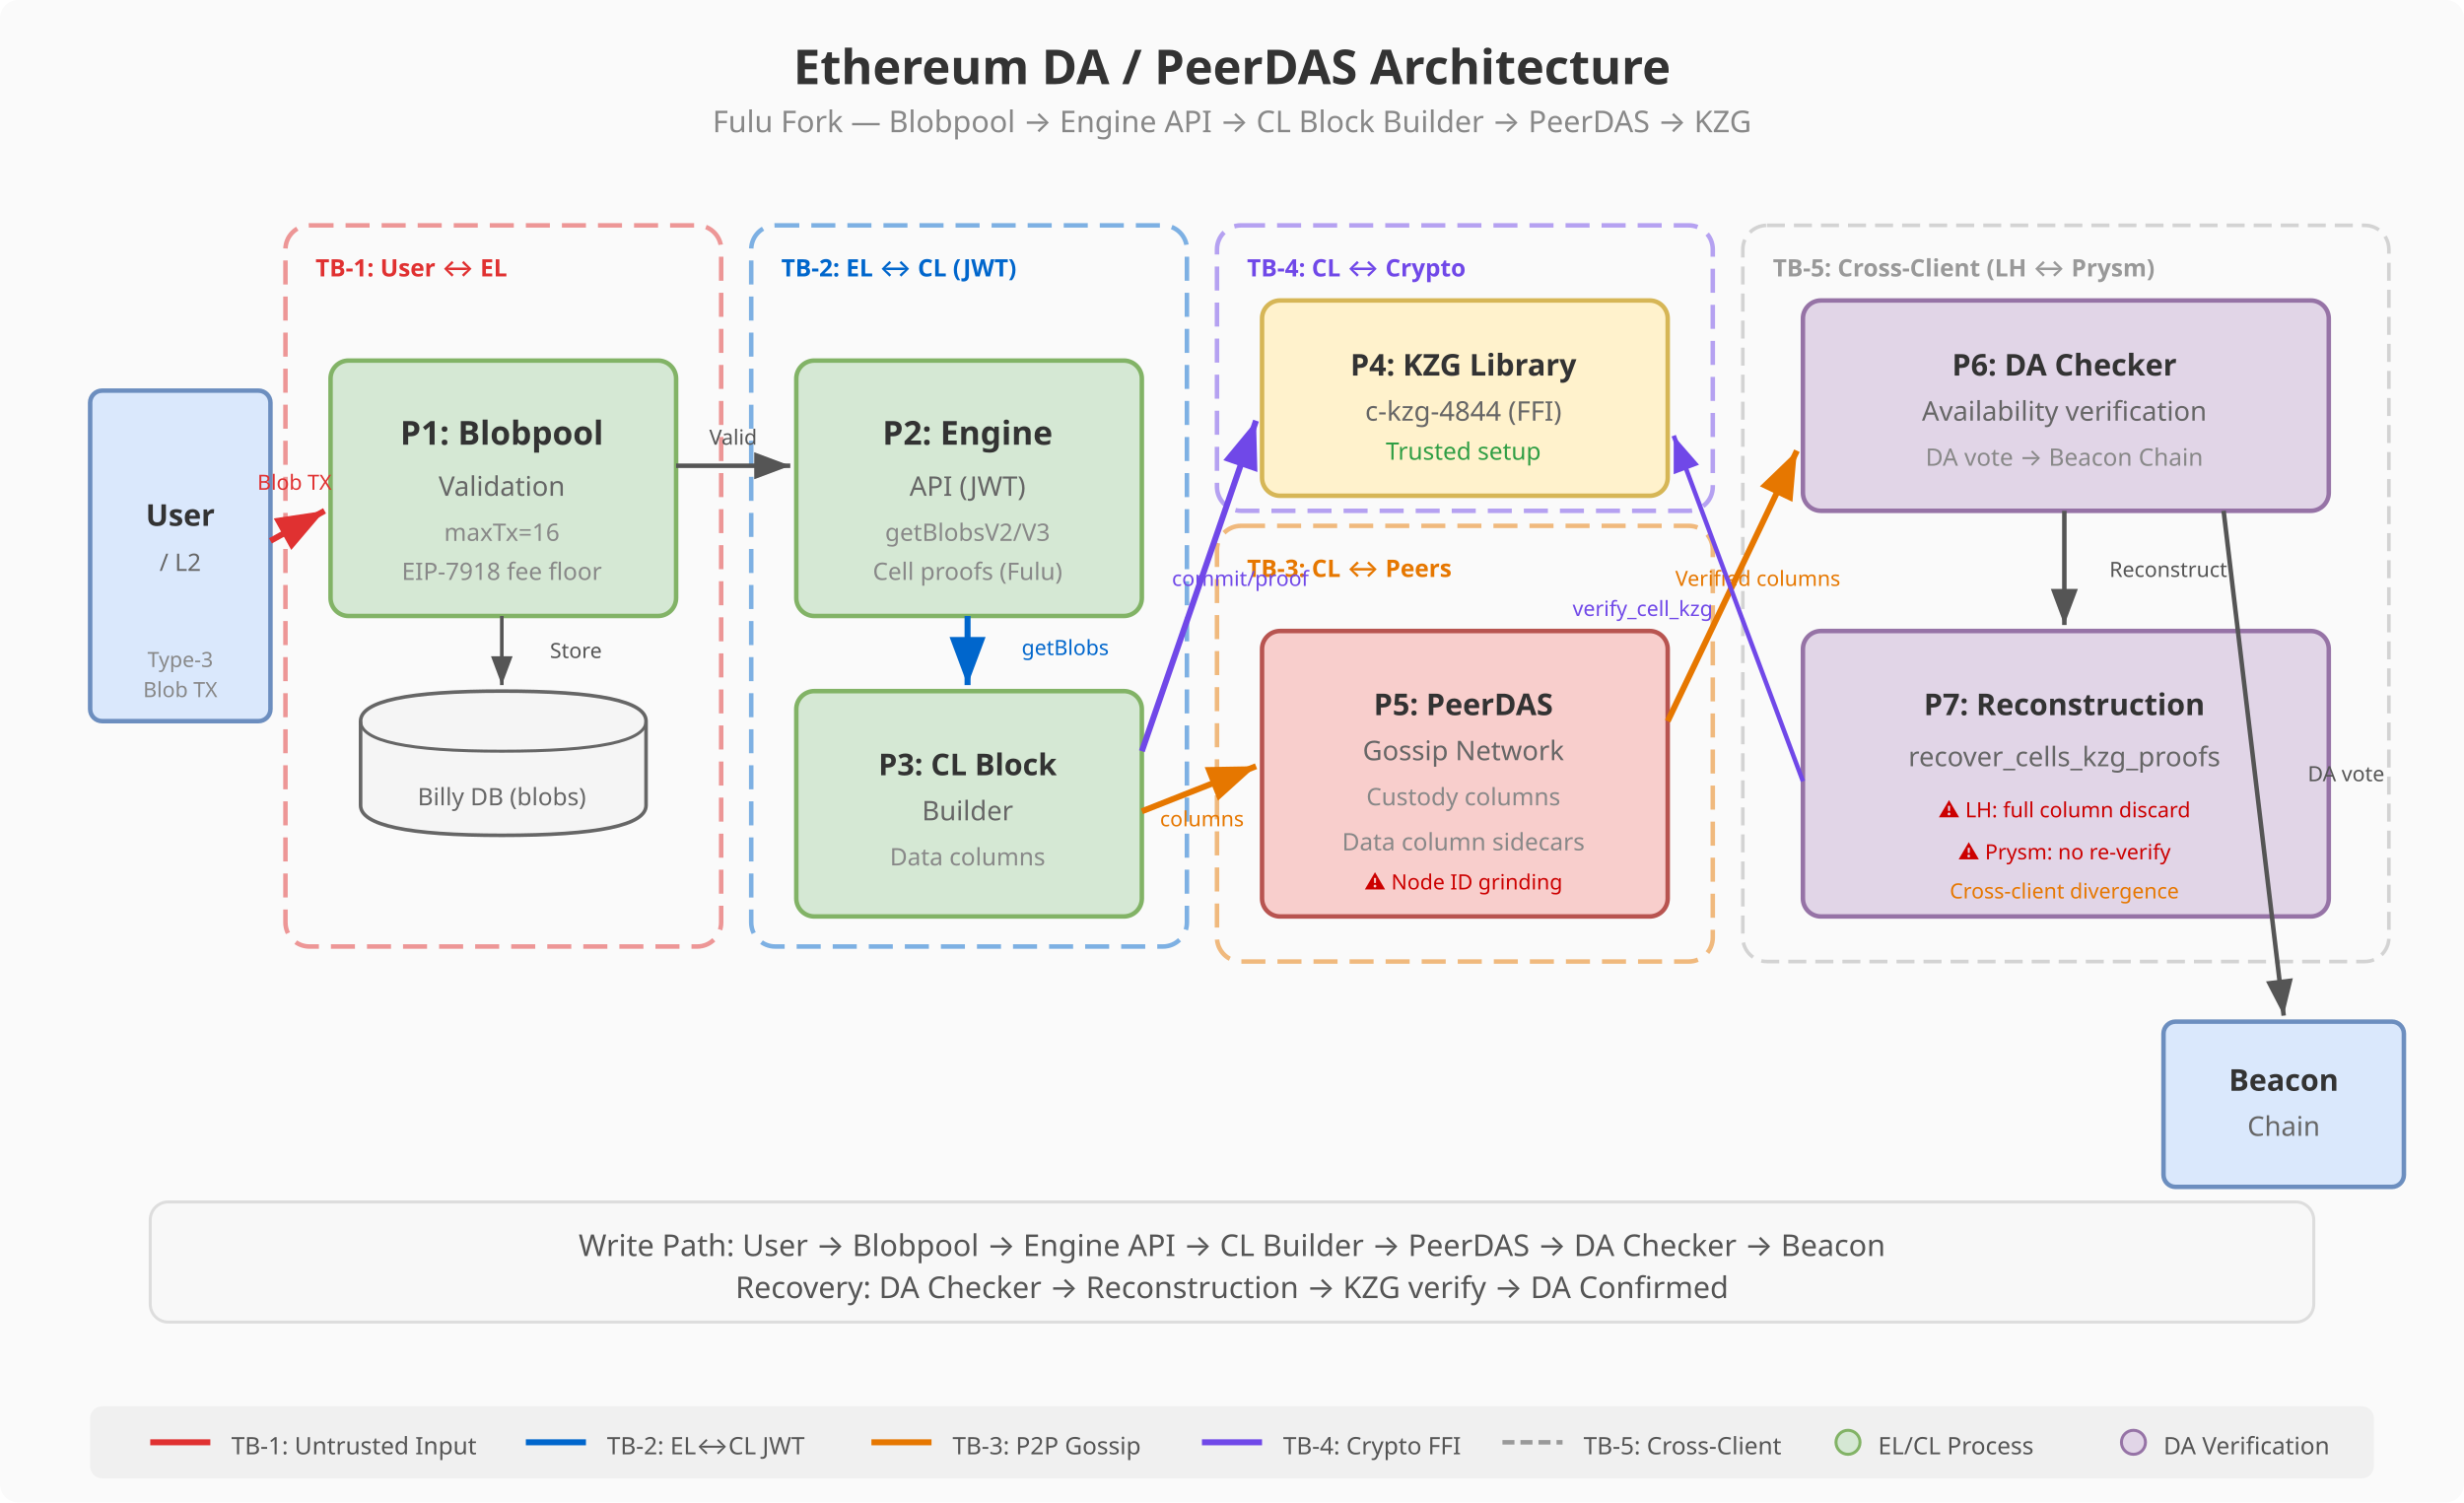
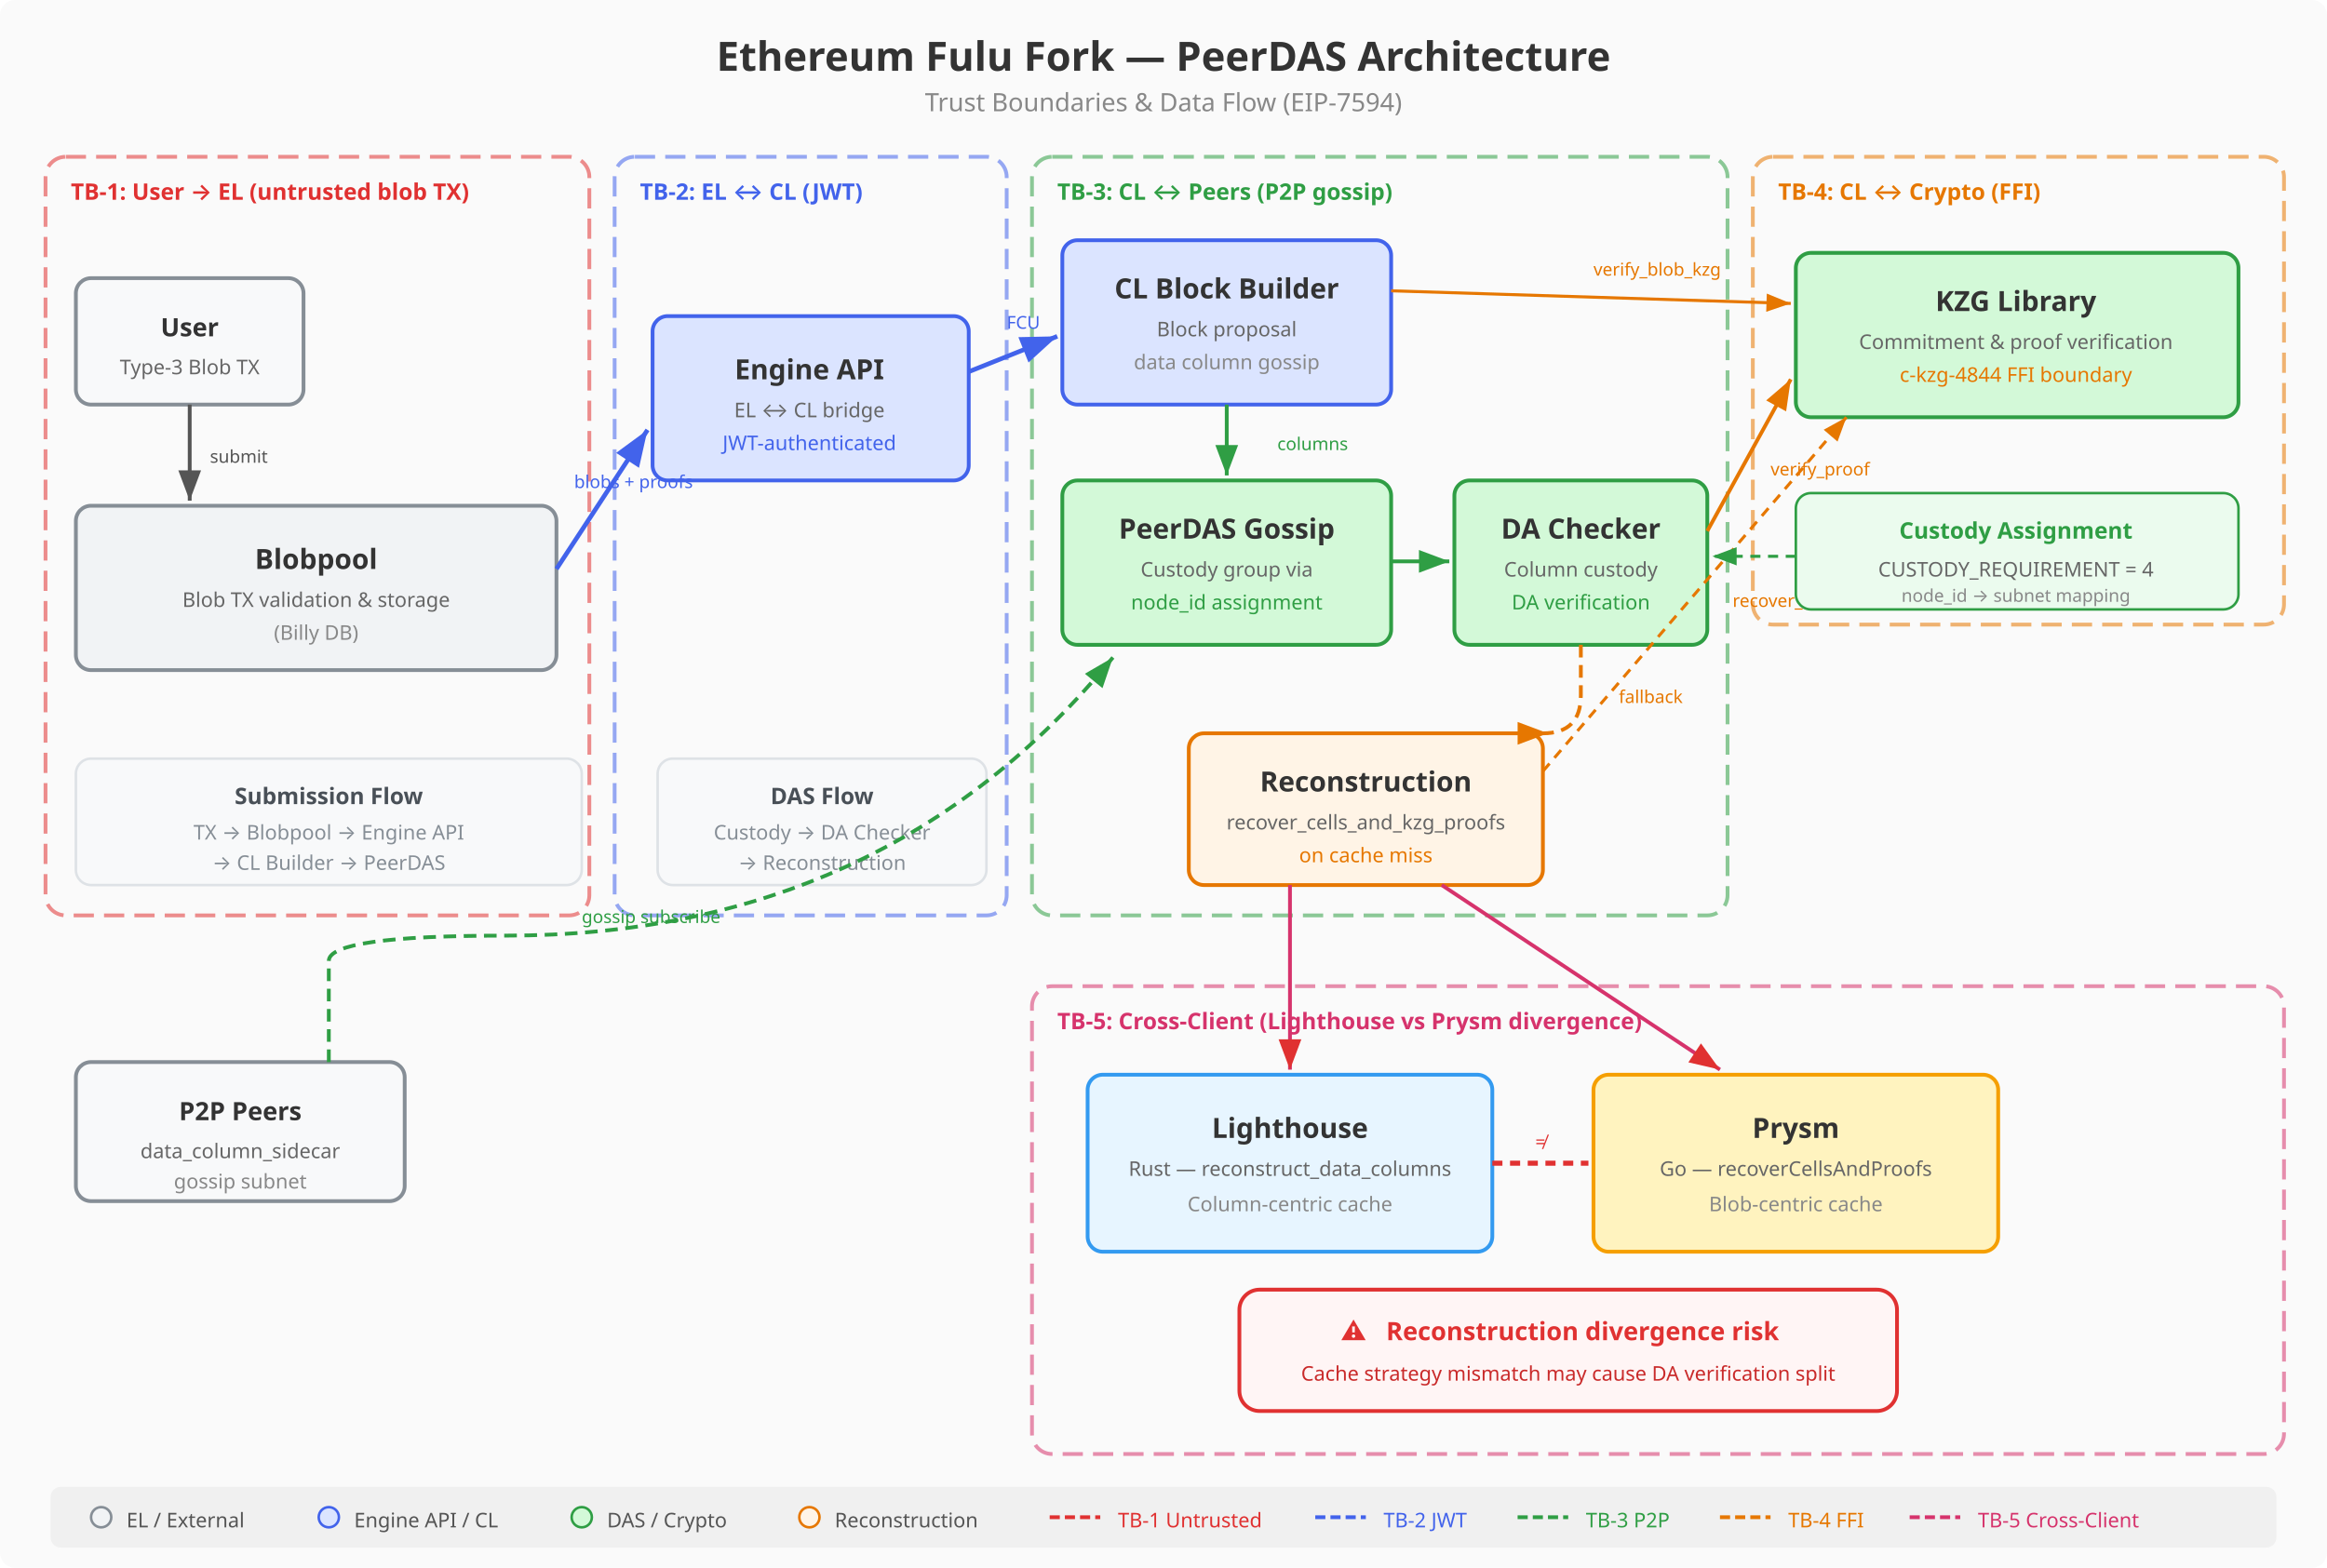
- <svg xmlns="http://www.w3.org/2000/svg" viewBox="0 0 820 500" width="820" height="500" font-family="'Segoe UI', system-ui, -apple-system, sans-serif" font-size="12">
+ <svg xmlns="http://www.w3.org/2000/svg" viewBox="0 0 920 620" width="920" height="620" font-family="'Segoe UI', system-ui, -apple-system, sans-serif" font-size="12">
  <defs>
-     <marker id="arrow-eth" markerWidth="8" markerHeight="6" refX="8" refY="3" orient="auto">
+     <marker id="arrow" markerWidth="8" markerHeight="6" refX="8" refY="3" orient="auto">
      <path d="M0,0 L8,3 L0,6 Z" fill="#555" />
    </marker>
-     <marker id="arrow-red-eth" markerWidth="8" markerHeight="6" refX="8" refY="3" orient="auto">
+     <marker id="arrow-blue" markerWidth="8" markerHeight="6" refX="8" refY="3" orient="auto">
+       <path d="M0,0 L8,3 L0,6 Z" fill="#4263eb" />
+     </marker>
+     <marker id="arrow-green" markerWidth="8" markerHeight="6" refX="8" refY="3" orient="auto">
+       <path d="M0,0 L8,3 L0,6 Z" fill="#2f9e44" />
+     </marker>
+     <marker id="arrow-orange" markerWidth="8" markerHeight="6" refX="8" refY="3" orient="auto">
+       <path d="M0,0 L8,3 L0,6 Z" fill="#e67700" />
+     </marker>
+     <marker id="arrow-red" markerWidth="8" markerHeight="6" refX="8" refY="3" orient="auto">
      <path d="M0,0 L8,3 L0,6 Z" fill="#e03131" />
    </marker>
-     <marker id="arrow-blue-eth" markerWidth="8" markerHeight="6" refX="8" refY="3" orient="auto">
-       <path d="M0,0 L8,3 L0,6 Z" fill="#0066CC" />
-     </marker>
-     <marker id="arrow-orange-eth" markerWidth="8" markerHeight="6" refX="8" refY="3" orient="auto">
-       <path d="M0,0 L8,3 L0,6 Z" fill="#e67700" />
-     </marker>
-     <marker id="arrow-purple-eth" markerWidth="8" markerHeight="6" refX="8" refY="3" orient="auto">
-       <path d="M0,0 L8,3 L0,6 Z" fill="#7048e8" />
-     </marker>
  </defs>
-   <rect width="820" height="500" fill="#fafafa" rx="6" />
-   <text x="410" y="28" text-anchor="middle" font-size="16" font-weight="bold" fill="#333">Ethereum DA / PeerDAS Architecture</text>
-   <text x="410" y="44" text-anchor="middle" font-size="10" fill="#888">Fulu Fork — Blobpool → Engine API → CL Block Builder → PeerDAS → KZG</text>
-   <rect x="95" y="75" width="145" height="240" rx="8" fill="none" stroke="#e03131" stroke-width="1.5" stroke-dasharray="8,4" opacity="0.5" />
-   <text x="105" y="92" font-size="8" fill="#e03131" font-weight="600">TB-1: User ↔ EL</text>
-   <rect x="250" y="75" width="145" height="240" rx="8" fill="none" stroke="#0066CC" stroke-width="1.5" stroke-dasharray="8,4" opacity="0.5" />
-   <text x="260" y="92" font-size="8" fill="#0066CC" font-weight="600">TB-2: EL ↔ CL (JWT)</text>
-   <rect x="405" y="175" width="165" height="145" rx="8" fill="none" stroke="#e67700" stroke-width="1.5" stroke-dasharray="8,4" opacity="0.5" />
-   <text x="415" y="192" font-size="8" fill="#e67700" font-weight="600">TB-3: CL ↔ Peers</text>
-   <rect x="405" y="75" width="165" height="95" rx="8" fill="none" stroke="#7048e8" stroke-width="1.5" stroke-dasharray="8,4" opacity="0.5" />
-   <text x="415" y="92" font-size="8" fill="#7048e8" font-weight="600">TB-4: CL ↔ Crypto</text>
-   <rect x="580" y="75" width="215" height="245" rx="8" fill="none" stroke="#999" stroke-width="1.2" stroke-dasharray="6,3" opacity="0.4" />
-   <text x="590" y="92" font-size="8" fill="#999" font-weight="600">TB-5: Cross-Client (LH ↔ Prysm)</text>
-   <rect x="30" y="130" width="60" height="110" rx="4" fill="#dae8fc" stroke="#6c8ebf" stroke-width="1.5" />
-   <text x="60" y="175" text-anchor="middle" font-size="10" font-weight="600" fill="#333">User</text>
-   <text x="60" y="190" text-anchor="middle" font-size="8" fill="#666">/ L2</text>
-   <text x="60" y="222" text-anchor="middle" font-size="7" fill="#888">Type-3</text>
-   <text x="60" y="232" text-anchor="middle" font-size="7" fill="#888">Blob TX</text>
-   <rect x="110" y="120" width="115" height="85" rx="6" fill="#d5e8d4" stroke="#82b366" stroke-width="1.5" />
-   <text x="167" y="148" text-anchor="middle" font-size="11" font-weight="600" fill="#333">P1: Blobpool</text>
-   <text x="167" y="165" text-anchor="middle" font-size="9" fill="#666">Validation</text>
-   <text x="167" y="180" text-anchor="middle" font-size="8" fill="#888">maxTx=16</text>
-   <text x="167" y="193" text-anchor="middle" font-size="8" fill="#888">EIP-7918 fee floor</text>
-   <path d="M120,240 Q120,230 167,230 Q215,230 215,240 L215,268 Q215,278 167,278 Q120,278 120,268 Z" fill="#f5f5f5" stroke="#666" stroke-width="1.2" />
-   <path d="M120,240 Q120,250 167,250 Q215,250 215,240" fill="none" stroke="#666" stroke-width="1" />
-   <text x="167" y="268" text-anchor="middle" font-size="8" fill="#666">Billy DB (blobs)</text>
-   <rect x="265" y="120" width="115" height="85" rx="6" fill="#d5e8d4" stroke="#82b366" stroke-width="1.5" />
-   <text x="322" y="148" text-anchor="middle" font-size="11" font-weight="600" fill="#333">P2: Engine</text>
-   <text x="322" y="165" text-anchor="middle" font-size="9" fill="#666">API (JWT)</text>
-   <text x="322" y="180" text-anchor="middle" font-size="8" fill="#888">getBlobsV2/V3</text>
-   <text x="322" y="193" text-anchor="middle" font-size="8" fill="#888">Cell proofs (Fulu)</text>
-   <rect x="265" y="230" width="115" height="75" rx="6" fill="#d5e8d4" stroke="#82b366" stroke-width="1.5" />
-   <text x="322" y="258" text-anchor="middle" font-size="10" font-weight="600" fill="#333">P3: CL Block</text>
-   <text x="322" y="273" text-anchor="middle" font-size="9" fill="#666">Builder</text>
-   <text x="322" y="288" text-anchor="middle" font-size="8" fill="#888">Data columns</text>
-   <rect x="420" y="100" width="135" height="65" rx="6" fill="#fff2cc" stroke="#d6b656" stroke-width="1.5" />
-   <text x="487" y="125" text-anchor="middle" font-size="10" font-weight="600" fill="#333">P4: KZG Library</text>
-   <text x="487" y="140" text-anchor="middle" font-size="9" fill="#666">c-kzg-4844 (FFI)</text>
-   <text x="487" y="153" text-anchor="middle" font-size="8" fill="#2f9e44">Trusted setup</text>
-   <rect x="420" y="210" width="135" height="95" rx="6" fill="#f8cecc" stroke="#b85450" stroke-width="1.5" />
-   <text x="487" y="238" text-anchor="middle" font-size="10" font-weight="600" fill="#333">P5: PeerDAS</text>
-   <text x="487" y="253" text-anchor="middle" font-size="9" fill="#666">Gossip Network</text>
-   <text x="487" y="268" text-anchor="middle" font-size="8" fill="#888">Custody columns</text>
-   <text x="487" y="283" text-anchor="middle" font-size="8" fill="#888">Data column sidecars</text>
-   <text x="487" y="296" text-anchor="middle" font-size="7" fill="#c00">⚠ Node ID grinding</text>
-   <rect x="600" y="100" width="175" height="70" rx="6" fill="#e1d5e7" stroke="#9673a6" stroke-width="1.5" />
-   <text x="687" y="125" text-anchor="middle" font-size="10" font-weight="600" fill="#333">P6: DA Checker</text>
-   <text x="687" y="140" text-anchor="middle" font-size="9" fill="#666">Availability verification</text>
-   <text x="687" y="155" text-anchor="middle" font-size="8" fill="#888">DA vote → Beacon Chain</text>
-   <rect x="600" y="210" width="175" height="95" rx="6" fill="#e1d5e7" stroke="#9673a6" stroke-width="1.5" />
-   <text x="687" y="238" text-anchor="middle" font-size="10" font-weight="600" fill="#333">P7: Reconstruction</text>
-   <text x="687" y="255" text-anchor="middle" font-size="9" fill="#666">recover_cells_kzg_proofs</text>
-   <text x="687" y="272" text-anchor="middle" font-size="7" fill="#c00">⚠ LH: full column discard</text>
-   <text x="687" y="286" text-anchor="middle" font-size="7" fill="#c00">⚠ Prysm: no re-verify</text>
-   <text x="687" y="299" text-anchor="middle" font-size="7" fill="#e67700">Cross-client divergence</text>
-   <rect x="720" y="340" width="80" height="55" rx="4" fill="#dae8fc" stroke="#6c8ebf" stroke-width="1.5" />
-   <text x="760" y="363" text-anchor="middle" font-size="10" font-weight="600" fill="#333">Beacon</text>
-   <text x="760" y="378" text-anchor="middle" font-size="9" fill="#666">Chain</text>
-   <line x1="90" y1="180" x2="108" y2="170" stroke="#e03131" stroke-width="2" marker-end="url(#arrow-red-eth)" />
-   <text x="98" y="163" text-anchor="middle" font-size="7" fill="#e03131">Blob TX</text>
-   <line x1="167" y1="205" x2="167" y2="228" stroke="#555" stroke-width="1.2" marker-end="url(#arrow-eth)" />
-   <text x="183" y="219" text-anchor="start" font-size="7" fill="#555">Store</text>
-   <line x1="225" y1="155" x2="263" y2="155" stroke="#555" stroke-width="1.5" marker-end="url(#arrow-eth)" />
-   <text x="244" y="148" text-anchor="middle" font-size="7" fill="#555">Valid</text>
-   <line x1="322" y1="205" x2="322" y2="228" stroke="#0066CC" stroke-width="2" marker-end="url(#arrow-blue-eth)" />
-   <text x="340" y="218" text-anchor="start" font-size="7" fill="#0066CC">getBlobs</text>
-   <line x1="380" y1="250" x2="418" y2="140" stroke="#7048e8" stroke-width="2" marker-end="url(#arrow-purple-eth)" />
-   <text x="390" y="195" text-anchor="start" font-size="7" fill="#7048e8">commit/proof</text>
-   <line x1="380" y1="270" x2="418" y2="255" stroke="#e67700" stroke-width="2" marker-end="url(#arrow-orange-eth)" />
-   <text x="400" y="275" text-anchor="middle" font-size="7" fill="#e67700">columns</text>
-   <line x1="555" y1="240" x2="598" y2="150" stroke="#e67700" stroke-width="2" marker-end="url(#arrow-orange-eth)" />
-   <text x="585" y="195" text-anchor="middle" font-size="7" fill="#e67700">Verified columns</text>
-   <line x1="687" y1="170" x2="687" y2="208" stroke="#555" stroke-width="1.5" marker-end="url(#arrow-eth)" />
-   <text x="702" y="192" text-anchor="start" font-size="7" fill="#555">Reconstruct</text>
-   <line x1="600" y1="260" x2="557" y2="145" stroke="#7048e8" stroke-width="1.5" marker-end="url(#arrow-purple-eth)" />
-   <text x="570" y="205" text-anchor="end" font-size="7" fill="#7048e8">verify_cell_kzg</text>
-   <line x1="740" y1="170" x2="760" y2="338" stroke="#555" stroke-width="1.5" marker-end="url(#arrow-eth)" />
-   <text x="768" y="260" text-anchor="start" font-size="7" fill="#555">DA vote</text>
-   <rect x="50" y="400" width="720" height="40" rx="6" fill="#f8f8f8" stroke="#ddd" stroke-width="1" />
-   <text x="410" y="418" text-anchor="middle" font-size="10" fill="#555">Write Path: User → Blobpool → Engine API → CL Builder → PeerDAS → DA Checker → Beacon</text>
-   <text x="410" y="432" text-anchor="middle" font-size="10" fill="#555">Recovery: DA Checker → Reconstruction → KZG verify → DA Confirmed</text>
-   <rect x="30" y="468" width="760" height="24" rx="4" fill="#f0f0f0" stroke="none" />
-   <line x1="50" y1="480" x2="70" y2="480" stroke="#e03131" stroke-width="2" />
-   <text x="77" y="484" font-size="8" fill="#555">TB-1: Untrusted Input</text>
-   <line x1="175" y1="480" x2="195" y2="480" stroke="#0066CC" stroke-width="2" />
-   <text x="202" y="484" font-size="8" fill="#555">TB-2: EL↔CL JWT</text>
-   <line x1="290" y1="480" x2="310" y2="480" stroke="#e67700" stroke-width="2" />
-   <text x="317" y="484" font-size="8" fill="#555">TB-3: P2P Gossip</text>
-   <line x1="400" y1="480" x2="420" y2="480" stroke="#7048e8" stroke-width="2" />
-   <text x="427" y="484" font-size="8" fill="#555">TB-4: Crypto FFI</text>
-   <line x1="500" y1="480" x2="520" y2="480" stroke="#999" stroke-width="1.5" stroke-dasharray="4,2" />
-   <text x="527" y="484" font-size="8" fill="#555">TB-5: Cross-Client</text>
-   <circle cx="615" cy="480" r="4" fill="#d5e8d4" stroke="#82b366" />
-   <text x="625" y="484" font-size="8" fill="#555">EL/CL Process</text>
-   <circle cx="710" cy="480" r="4" fill="#e1d5e7" stroke="#9673a6" />
-   <text x="720" y="484" font-size="8" fill="#555">DA Verification</text>
+   <rect width="920" height="620" fill="#fafafa" rx="6" />
+   <text x="460" y="28" text-anchor="middle" font-size="16" font-weight="bold" fill="#333">Ethereum Fulu Fork — PeerDAS Architecture</text>
+   <text x="460" y="44" text-anchor="middle" font-size="10" fill="#888">Trust Boundaries &amp; Data Flow (EIP-7594)</text>
+   <rect x="18" y="62" width="215" height="300" rx="8" fill="none" stroke="#e03131" stroke-width="1.5" stroke-dasharray="8,4" opacity="0.55" />
+   <text x="28" y="79" font-size="9" fill="#e03131" font-weight="600">TB-1: User → EL (untrusted blob TX)</text>
+   <rect x="243" y="62" width="155" height="300" rx="8" fill="none" stroke="#4263eb" stroke-width="1.5" stroke-dasharray="8,4" opacity="0.55" />
+   <text x="253" y="79" font-size="9" fill="#4263eb" font-weight="600">TB-2: EL ↔ CL (JWT)</text>
+   <rect x="408" y="62" width="275" height="300" rx="8" fill="none" stroke="#2f9e44" stroke-width="1.5" stroke-dasharray="8,4" opacity="0.55" />
+   <text x="418" y="79" font-size="9" fill="#2f9e44" font-weight="600">TB-3: CL ↔ Peers (P2P gossip)</text>
+   <rect x="693" y="62" width="210" height="185" rx="8" fill="none" stroke="#e67700" stroke-width="1.5" stroke-dasharray="8,4" opacity="0.55" />
+   <text x="703" y="79" font-size="9" fill="#e67700" font-weight="600">TB-4: CL ↔ Crypto (FFI)</text>
+   <rect x="408" y="390" width="495" height="185" rx="8" fill="none" stroke="#d6336c" stroke-width="1.5" stroke-dasharray="8,4" opacity="0.55" />
+   <text x="418" y="407" font-size="9" fill="#d6336c" font-weight="600">TB-5: Cross-Client (Lighthouse vs Prysm divergence)</text>
+   <rect x="30" y="110" width="90" height="50" rx="6" fill="#f8f9fa" stroke="#868e96" stroke-width="1.5" />
+   <text x="75" y="133" text-anchor="middle" font-size="10" font-weight="600" fill="#333">User</text>
+   <text x="75" y="148" text-anchor="middle" font-size="8" fill="#666">Type-3 Blob TX</text>
+   <rect x="30" y="200" width="190" height="65" rx="6" fill="#f1f3f5" stroke="#868e96" stroke-width="1.5" />
+   <text x="125" y="225" text-anchor="middle" font-size="11" font-weight="600" fill="#333">Blobpool</text>
+   <text x="125" y="240" text-anchor="middle" font-size="8" fill="#666">Blob TX validation &amp; storage</text>
+   <text x="125" y="253" text-anchor="middle" font-size="8" fill="#888">(Billy DB)</text>
+   <line x1="75" y1="160" x2="75" y2="198" stroke="#555" stroke-width="1.5" marker-end="url(#arrow)" />
+   <text x="83" y="183" font-size="7" fill="#555">submit</text>
+   <rect x="258" y="125" width="125" height="65" rx="6" fill="#dbe4ff" stroke="#4263eb" stroke-width="1.5" />
+   <text x="320" y="150" text-anchor="middle" font-size="11" font-weight="600" fill="#333">Engine API</text>
+   <text x="320" y="165" text-anchor="middle" font-size="8" fill="#666">EL ↔ CL bridge</text>
+   <text x="320" y="178" text-anchor="middle" font-size="8" fill="#4263eb">JWT-authenticated</text>
+   <line x1="220" y1="225" x2="256" y2="170" stroke="#4263eb" stroke-width="1.8" marker-end="url(#arrow-blue)" />
+   <text x="227" y="193" font-size="7" fill="#4263eb">blobs + proofs</text>
+   <rect x="420" y="95" width="130" height="65" rx="6" fill="#dbe4ff" stroke="#4263eb" stroke-width="1.5" />
+   <text x="485" y="118" text-anchor="middle" font-size="11" font-weight="600" fill="#333">CL Block Builder</text>
+   <text x="485" y="133" text-anchor="middle" font-size="8" fill="#666">Block proposal</text>
+   <text x="485" y="146" text-anchor="middle" font-size="8" fill="#888">data column gossip</text>
+   <line x1="383" y1="147" x2="418" y2="133" stroke="#4263eb" stroke-width="1.8" marker-end="url(#arrow-blue)" />
+   <text x="398" y="130" font-size="7" fill="#4263eb">FCU</text>
+   <rect x="420" y="190" width="130" height="65" rx="6" fill="#d3f9d8" stroke="#2f9e44" stroke-width="1.5" />
+   <text x="485" y="213" text-anchor="middle" font-size="11" font-weight="600" fill="#333">PeerDAS Gossip</text>
+   <text x="485" y="228" text-anchor="middle" font-size="8" fill="#666">Custody group via</text>
+   <text x="485" y="241" text-anchor="middle" font-size="8" fill="#2f9e44">node_id assignment</text>
+   <line x1="485" y1="160" x2="485" y2="188" stroke="#2f9e44" stroke-width="1.5" marker-end="url(#arrow-green)" />
+   <text x="505" y="178" font-size="7" fill="#2f9e44">columns</text>
+   <rect x="575" y="190" width="100" height="65" rx="6" fill="#d3f9d8" stroke="#2f9e44" stroke-width="1.5" />
+   <text x="625" y="213" text-anchor="middle" font-size="11" font-weight="600" fill="#333">DA Checker</text>
+   <text x="625" y="228" text-anchor="middle" font-size="8" fill="#666">Column custody</text>
+   <text x="625" y="241" text-anchor="middle" font-size="8" fill="#2f9e44">DA verification</text>
+   <line x1="550" y1="222" x2="573" y2="222" stroke="#2f9e44" stroke-width="1.5" marker-end="url(#arrow-green)" />
+   <rect x="470" y="290" width="140" height="60" rx="6" fill="#fff4e6" stroke="#e67700" stroke-width="1.5" />
+   <text x="540" y="313" text-anchor="middle" font-size="11" font-weight="600" fill="#333">Reconstruction</text>
+   <text x="540" y="328" text-anchor="middle" font-size="8" fill="#666">recover_cells_and_kzg_proofs</text>
+   <text x="540" y="341" text-anchor="middle" font-size="8" fill="#e67700">on cache miss</text>
+   <path d="M625,255 L625,275 Q625,290 610,290 L612,290" fill="none" stroke="#e67700" stroke-width="1.5" stroke-dasharray="5,3" marker-end="url(#arrow-orange)" />
+   <text x="640" y="278" font-size="7" fill="#e67700">fallback</text>
+   <rect x="710" y="100" width="175" height="65" rx="6" fill="#d3f9d8" stroke="#2f9e44" stroke-width="1.5" />
+   <text x="797" y="123" text-anchor="middle" font-size="11" font-weight="600" fill="#333">KZG Library</text>
+   <text x="797" y="138" text-anchor="middle" font-size="8" fill="#666">Commitment &amp; proof verification</text>
+   <text x="797" y="151" text-anchor="middle" font-size="8" fill="#e67700">c-kzg-4844 FFI boundary</text>
+   <line x1="675" y1="210" x2="708" y2="150" stroke="#e67700" stroke-width="1.5" marker-end="url(#arrow-orange)" />
+   <text x="700" y="188" font-size="7" fill="#e67700">verify_proof</text>
+   <line x1="610" y1="305" x2="730" y2="165" stroke="#e67700" stroke-width="1.2" stroke-dasharray="4,3" marker-end="url(#arrow-orange)" />
+   <text x="685" y="240" font-size="7" fill="#e67700">recover_cells</text>
+   <line x1="550" y1="115" x2="708" y2="120" stroke="#e67700" stroke-width="1.2" marker-end="url(#arrow-orange)" />
+   <text x="630" y="109" font-size="7" fill="#e67700">verify_blob_kzg</text>
+   <rect x="430" y="425" width="160" height="70" rx="6" fill="#e7f5ff" stroke="#339af0" stroke-width="1.5" />
+   <text x="510" y="450" text-anchor="middle" font-size="11" font-weight="600" fill="#333">Lighthouse</text>
+   <text x="510" y="465" text-anchor="middle" font-size="8" fill="#666">Rust — reconstruct_data_columns</text>
+   <text x="510" y="479" text-anchor="middle" font-size="8" fill="#888">Column-centric cache</text>
+   <rect x="630" y="425" width="160" height="70" rx="6" fill="#fff3bf" stroke="#f59f00" stroke-width="1.5" />
+   <text x="710" y="450" text-anchor="middle" font-size="11" font-weight="600" fill="#333">Prysm</text>
+   <text x="710" y="465" text-anchor="middle" font-size="8" fill="#666">Go — recoverCellsAndProofs</text>
+   <text x="710" y="479" text-anchor="middle" font-size="8" fill="#888">Blob-centric cache</text>
+   <rect x="490" y="510" width="260" height="48" rx="8" fill="#fff5f5" stroke="#e03131" stroke-width="1.5" />
+   <text x="530" y="530" font-size="10" fill="#e03131" font-weight="600">⚠</text>
+   <text x="548" y="530" font-size="10" fill="#e03131" font-weight="600">Reconstruction divergence risk</text>
+   <text x="620" y="546" text-anchor="middle" font-size="8" fill="#c92a2a">Cache strategy mismatch may cause DA verification split</text>
+   <line x1="510" y1="350" x2="510" y2="423" stroke="#d6336c" stroke-width="1.5" marker-end="url(#arrow-red)" />
+   <line x1="570" y1="350" x2="680" y2="423" stroke="#d6336c" stroke-width="1.5" marker-end="url(#arrow-red)" />
+   <line x1="590" y1="460" x2="628" y2="460" stroke="#e03131" stroke-width="2" stroke-dasharray="4,3" />
+   <text x="609" y="454" text-anchor="middle" font-size="7" fill="#e03131">≠</text>
+   <rect x="30" y="300" width="200" height="50" rx="6" fill="#f8f9fa" stroke="#dee2e6" stroke-width="1" />
+   <text x="130" y="318" text-anchor="middle" font-size="9" font-weight="600" fill="#495057">Submission Flow</text>
+   <text x="130" y="332" text-anchor="middle" font-size="8" fill="#868e96">TX → Blobpool → Engine API</text>
+   <text x="130" y="344" text-anchor="middle" font-size="8" fill="#868e96">→ CL Builder → PeerDAS</text>
+   <rect x="260" y="300" width="130" height="50" rx="6" fill="#f8f9fa" stroke="#dee2e6" stroke-width="1" />
+   <text x="325" y="318" text-anchor="middle" font-size="9" font-weight="600" fill="#495057">DAS Flow</text>
+   <text x="325" y="332" text-anchor="middle" font-size="8" fill="#868e96">Custody → DA Checker</text>
+   <text x="325" y="344" text-anchor="middle" font-size="8" fill="#868e96">→ Reconstruction</text>
+   <rect x="30" y="420" width="130" height="55" rx="6" fill="#f8f9fa" stroke="#868e96" stroke-width="1.5" />
+   <text x="95" y="443" text-anchor="middle" font-size="10" font-weight="600" fill="#333">P2P Peers</text>
+   <text x="95" y="458" text-anchor="middle" font-size="8" fill="#666">data_column_sidecar</text>
+   <text x="95" y="470" text-anchor="middle" font-size="8" fill="#888">gossip subnet</text>
+   <path d="M130,420 L130,380 Q130,370 200,370 Q350,370 440,260" fill="none" stroke="#2f9e44" stroke-width="1.5" stroke-dasharray="5,3" marker-end="url(#arrow-green)" />
+   <text x="230" y="365" font-size="7" fill="#2f9e44">gossip subscribe</text>
+   <rect x="710" y="195" width="175" height="46" rx="6" fill="#ebfbee" stroke="#2f9e44" stroke-width="1" />
+   <text x="797" y="213" text-anchor="middle" font-size="9" font-weight="600" fill="#2f9e44">Custody Assignment</text>
+   <text x="797" y="228" text-anchor="middle" font-size="8" fill="#666">CUSTODY_REQUIREMENT = 4</text>
+   <text x="797" y="238" text-anchor="middle" font-size="7" fill="#888">node_id → subnet mapping</text>
+   <line x1="710" y1="220" x2="677" y2="220" stroke="#2f9e44" stroke-width="1.2" stroke-dasharray="4,3" marker-end="url(#arrow-green)" />
+   <rect x="20" y="588" width="880" height="24" rx="4" fill="#f0f0f0" stroke="none" />
+   <circle cx="40" cy="600" r="4" fill="#f1f3f5" stroke="#868e96" />
+   <text x="50" y="604" font-size="8" fill="#555">EL / External</text>
+   <circle cx="130" cy="600" r="4" fill="#dbe4ff" stroke="#4263eb" />
+   <text x="140" y="604" font-size="8" fill="#555">Engine API / CL</text>
+   <circle cx="230" cy="600" r="4" fill="#d3f9d8" stroke="#2f9e44" />
+   <text x="240" y="604" font-size="8" fill="#555">DAS / Crypto</text>
+   <circle cx="320" cy="600" r="4" fill="#fff4e6" stroke="#e67700" />
+   <text x="330" y="604" font-size="8" fill="#555">Reconstruction</text>
+   <line x1="415" y1="600" x2="435" y2="600" stroke="#e03131" stroke-width="1.5" stroke-dasharray="4,2" />
+   <text x="442" y="604" font-size="8" fill="#e03131">TB-1 Untrusted</text>
+   <line x1="520" y1="600" x2="540" y2="600" stroke="#4263eb" stroke-width="1.5" stroke-dasharray="4,2" />
+   <text x="547" y="604" font-size="8" fill="#4263eb">TB-2 JWT</text>
+   <line x1="600" y1="600" x2="620" y2="600" stroke="#2f9e44" stroke-width="1.5" stroke-dasharray="4,2" />
+   <text x="627" y="604" font-size="8" fill="#2f9e44">TB-3 P2P</text>
+   <line x1="680" y1="600" x2="700" y2="600" stroke="#e67700" stroke-width="1.5" stroke-dasharray="4,2" />
+   <text x="707" y="604" font-size="8" fill="#e67700">TB-4 FFI</text>
+   <line x1="755" y1="600" x2="775" y2="600" stroke="#d6336c" stroke-width="1.5" stroke-dasharray="4,2" />
+   <text x="782" y="604" font-size="8" fill="#d6336c">TB-5 Cross-Client</text>
</svg>
